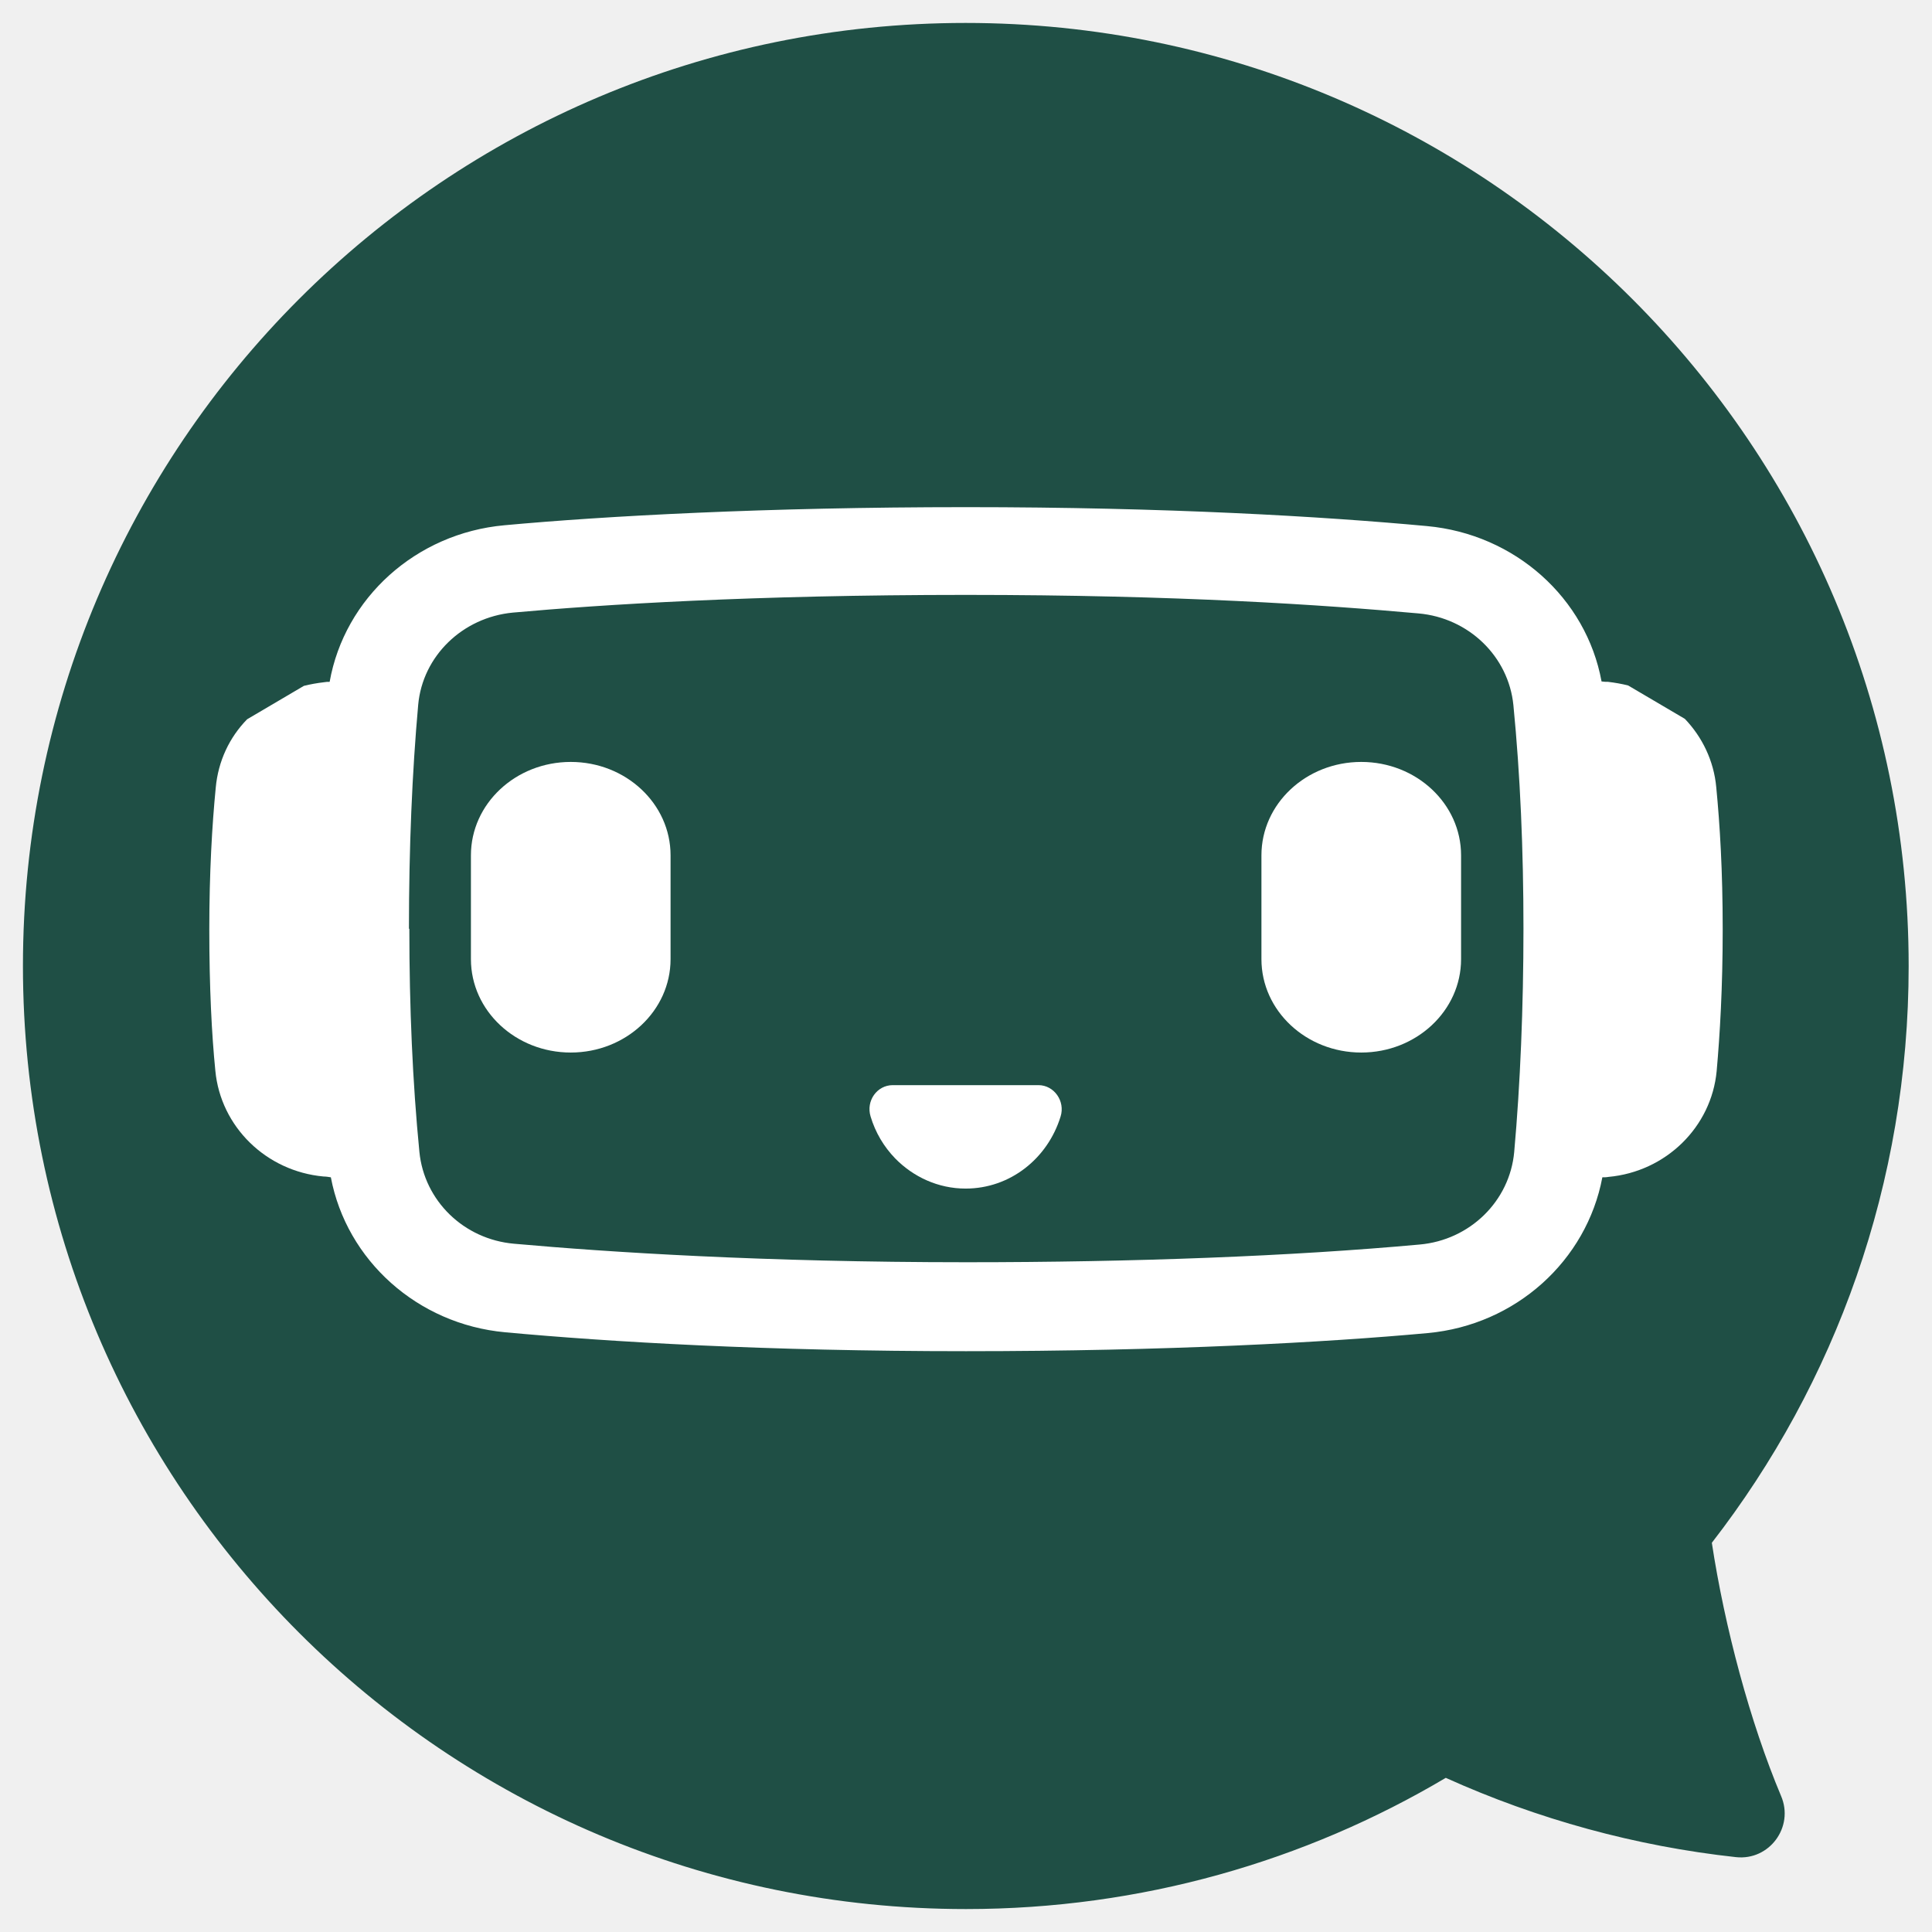
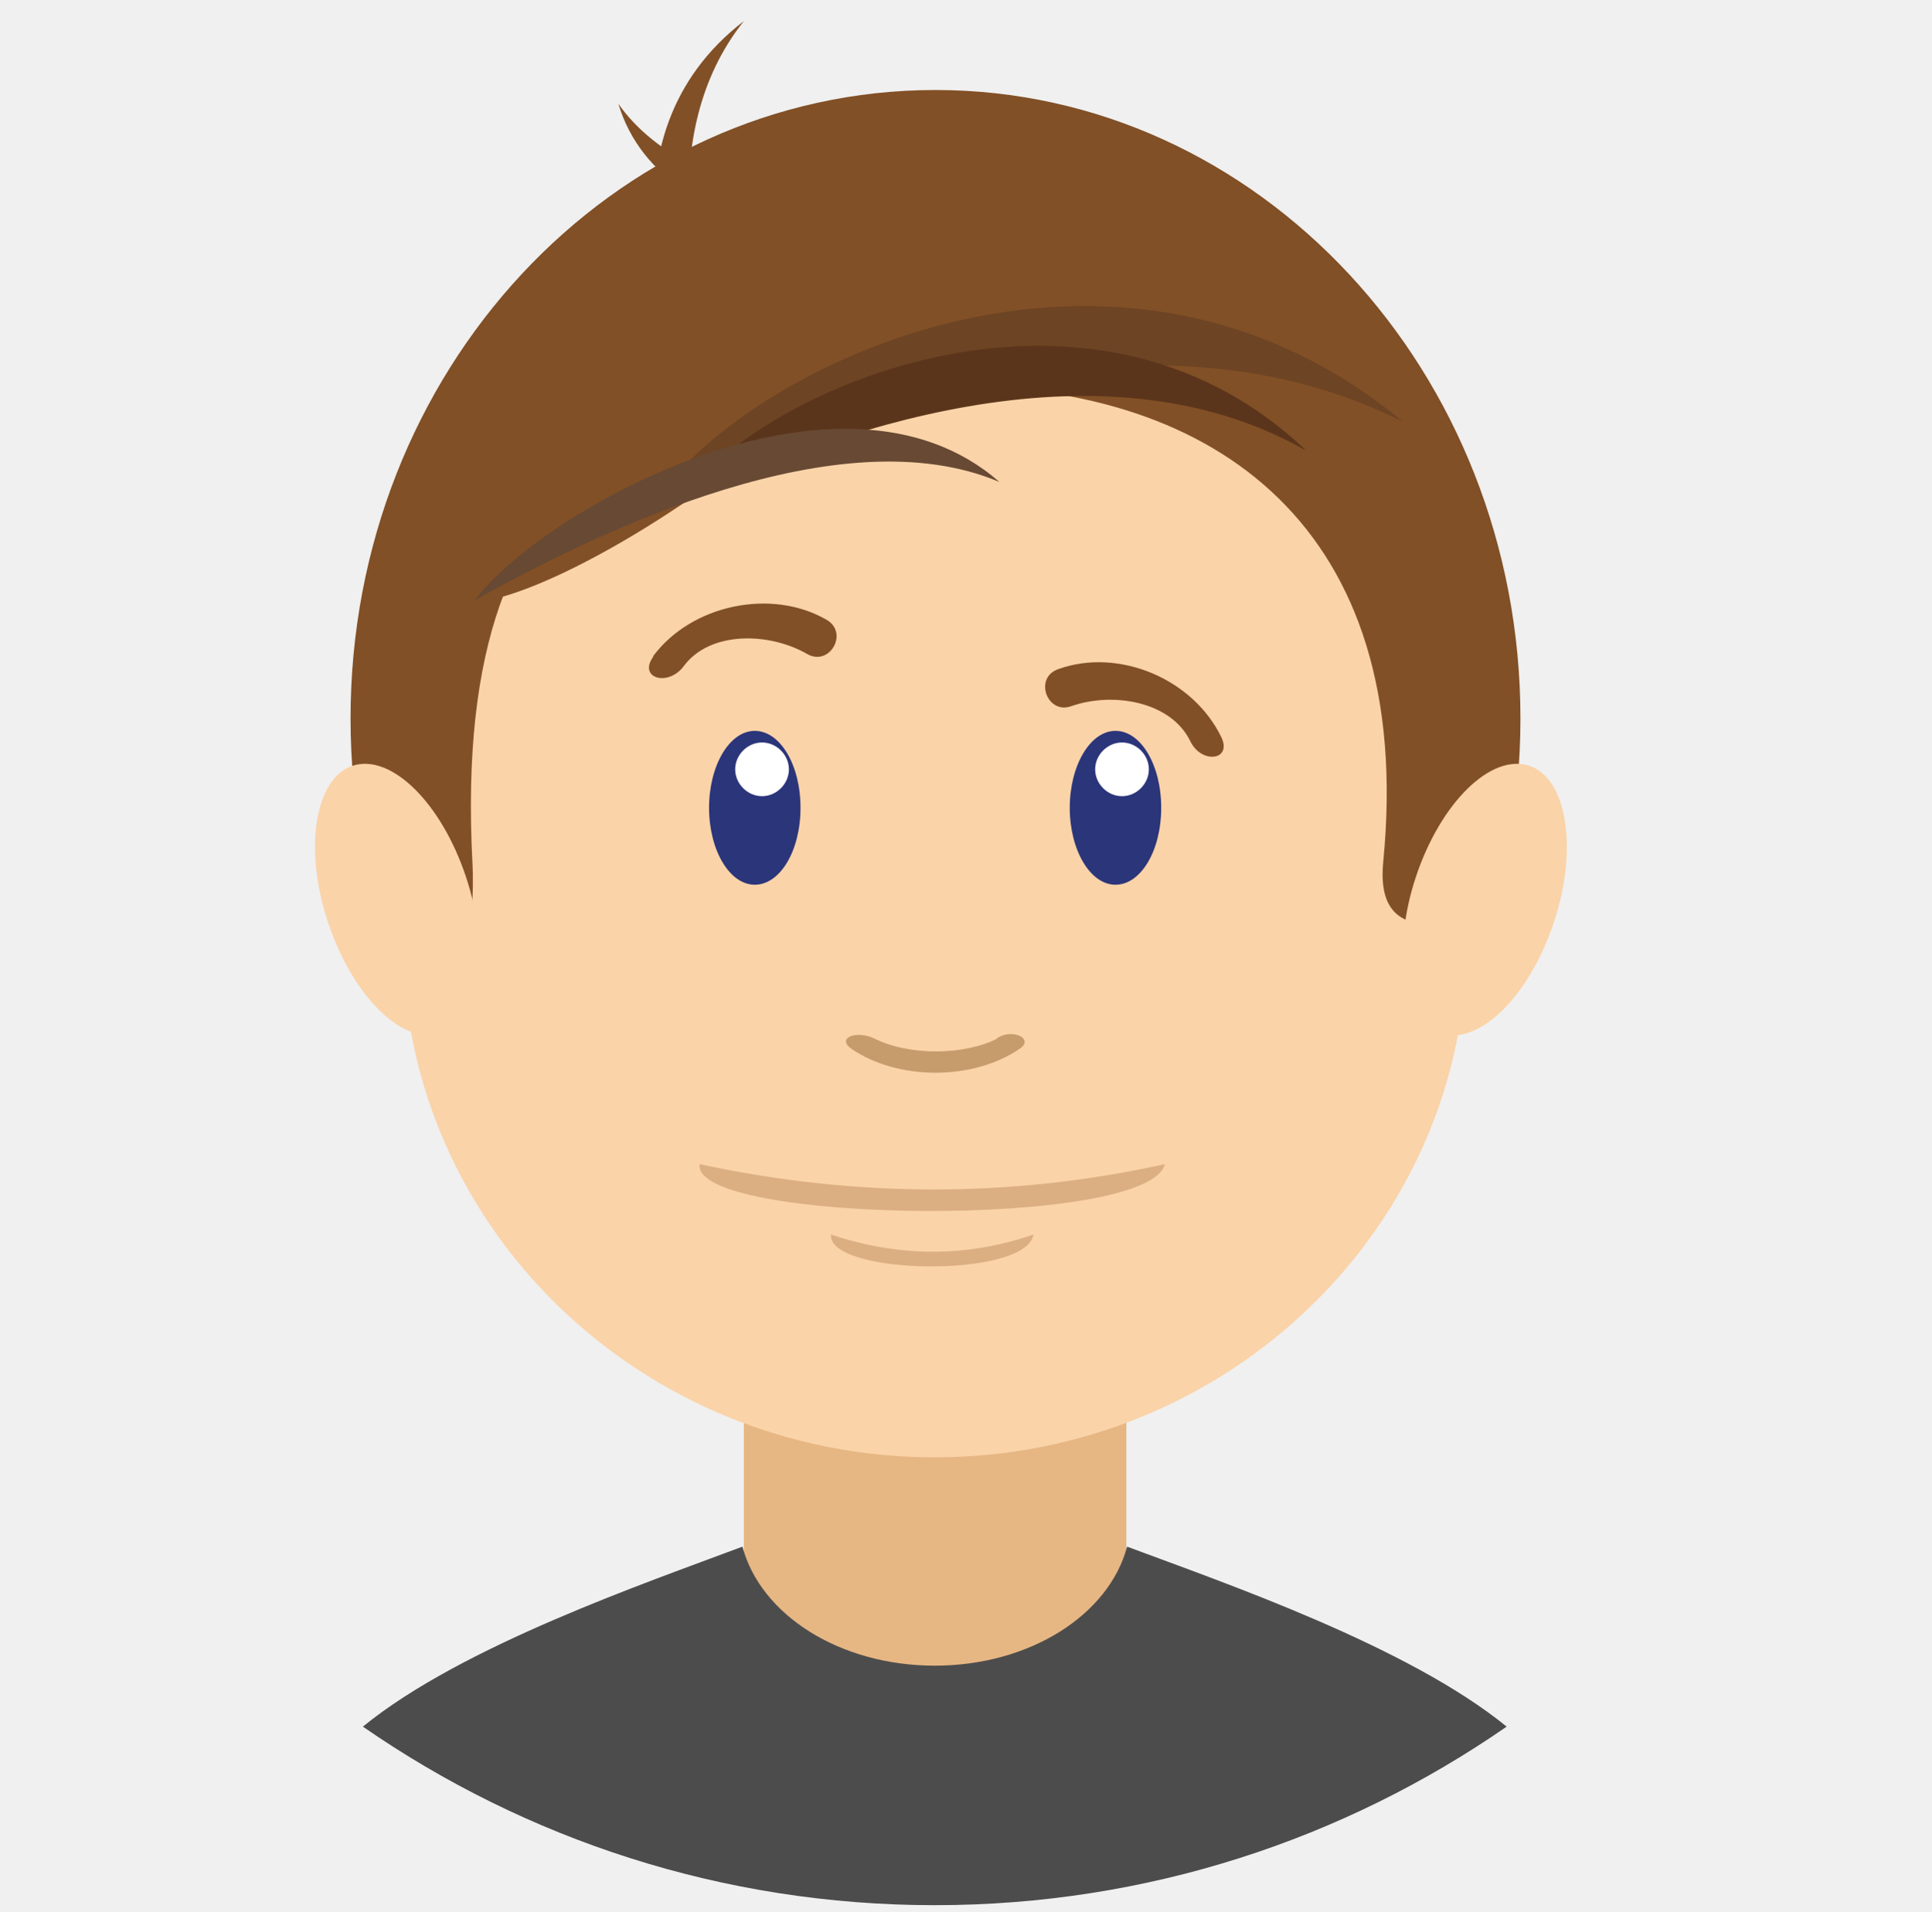
- <svg xmlns="http://www.w3.org/2000/svg" id="Ebene_1" data-name="Ebene 1" viewBox="0 0 48 48">
+ <svg xmlns="http://www.w3.org/2000/svg" id="Objects1" data-name="Objects" version="1.1" viewBox="0 0 266.1 263.4">
  <defs>
    <style>
-       .cls-1 {
-         fill: #1f4f45;
+       .st0 {
+         fill: #c79c6d;
      }

-       .cls-2 {
+       .st1 {
        fill: #fff;
+       }
+ 
+       .st1, .st2, .st3, .st4, .st5, .st6, .st7, .st8, .st9 {
+         fill-rule: evenodd;
+       }
+ 
+       .st2 {
+         fill: #4c4c4c;
+       }
+ 
+       .st3 {
+         fill: #dbaf81;
+       }
+ 
+       .st10, .st5 {
+         fill: #825026;
+       }
+ 
+       .st4 {
+         fill: #5b351b;
+       }
+ 
+       .st11 {
+         fill: #e6b683;
+       }
+ 
+       .st6 {
+         fill: #684933;
+       }
+ 
+       .st7 {
+         fill: #fad3a8;
+       }
+ 
+       .st8 {
+         fill: #2b357a;
+       }
+ 
+       .st9 {
+         fill: #6d4424;
      }
    </style>
  </defs>
-   <path class="cls-1" d="M.57,24c0,12.94,10.49,23.43,23.43,23.43,4.35,0,8.43-1.19,11.92-3.26,2.28,1.03,4.73,1.7,7.21,1.97.83.09,1.45-.75,1.12-1.52-.77-1.83-1.4-4.19-1.72-6.29,3.07-3.96,4.89-8.93,4.89-14.33,0-12.94-10.49-23.43-23.43-23.43S.57,11.06.57,24Z" />
+   <rect class="st11" x="102.5" y="152.1" width="52.7" height="94.9" />
+   <path class="st5" d="M128.9,12.4c44.5,0,80.6,38.8,80.6,86.6s-36.1,86.6-80.6,86.6-80.6-38.8-80.6-86.6S84.3,12.4,128.9,12.4Z" />
+   <path class="st7" d="M131.6,53.2c35.6,0,63.5,19.3,59,65.5-1.3,13.2,11.5,6.2,11.5,11,0,39.2-32.8,71.1-73.3,71.1s-73.3-31.8-73.3-71.1c8.6,12.6,10-3.4,9.6-10.7-3.2-60.2,29.1-65.7,66.4-65.7Z" />
  <g>
-     <path class="cls-2" d="M5.2,23.08c0,1.46.06,2.62.15,3.52.13,1.39,1.26,2.5,2.69,2.63.06,0,.12.01.18.02.39,2.06,2.15,3.65,4.33,3.85,2.6.24,6.46.47,11.45.47s8.97-.22,11.47-.45c2.19-.2,3.95-1.8,4.34-3.87.05,0,.1,0,.15-.01,1.43-.13,2.56-1.24,2.69-2.63.08-.9.15-2.06.15-3.52s-.07-2.6-.16-3.53c-.06-.66-.35-1.25-.78-1.7l-1.41-.83c-.16-.04-.33-.07-.5-.09-.05,0-.1,0-.16-.01-.38-2.07-2.15-3.66-4.34-3.86-2.59-.24-6.46-.47-11.45-.47s-8.97.22-11.47.45c-2.2.2-3.97,1.81-4.34,3.89-.05,0-.09,0-.14.01-.17.02-.34.05-.5.09l-1.41.83c-.44.45-.72,1.04-.78,1.7-.09.92-.16,2.1-.16,3.53ZM10.16,23.08c0-2.02.08-3.9.23-5.57.11-1.21,1.1-2.17,2.35-2.29,2.21-.2,5.97-.44,11.26-.44s8.9.25,11.24.46c1.25.11,2.24,1.07,2.36,2.28.17,1.73.25,3.6.25,5.55s-.08,3.88-.23,5.55c-.11,1.22-1.1,2.19-2.35,2.3-3.18.29-7.07.44-11.26.44-5.05,0-8.9-.25-11.24-.46-1.25-.11-2.23-1.07-2.35-2.28-.17-1.73-.25-3.6-.25-5.55Z" />
-     <path class="cls-2" d="M33.82,18.93h0c1.37,0,2.48,1.04,2.48,2.32v2.58c0,1.28-1.11,2.32-2.48,2.32h0c-1.37,0-2.48-1.04-2.48-2.32v-2.58c0-1.28,1.11-2.32,2.48-2.32Z" />
-     <path class="cls-2" d="M14.18,18.93h0c1.37,0,2.48,1.04,2.48,2.32v2.58c0,1.28-1.11,2.32-2.48,2.32h0c-1.37,0-2.48-1.04-2.48-2.32v-2.58c0-1.28,1.11-2.32,2.48-2.32Z" />
-     <path class="cls-2" d="M22.2,26.96h3.6c.39,0,.67.4.55.78-.32,1.04-1.25,1.79-2.36,1.79-.68,0-1.3-.29-1.75-.75-.28-.29-.49-.64-.61-1.04-.12-.39.16-.78.55-.78Z" />
+     <path class="st8" d="M104,100.7c3.5,0,6.3,4.7,6.3,10.6s-2.8,10.6-6.3,10.6-6.3-4.8-6.3-10.6,2.8-10.6,6.3-10.6Z" />
+     <path class="st1" d="M105,102.3c2,0,3.7,1.7,3.7,3.7s-1.7,3.7-3.7,3.7-3.7-1.7-3.7-3.7,1.7-3.7,3.7-3.7Z" />
  </g>
+   <g>
+     <path class="st8" d="M153.7,100.7c3.5,0,6.3,4.7,6.3,10.6s-2.8,10.6-6.3,10.6-6.3-4.8-6.3-10.6,2.8-10.6,6.3-10.6Z" />
+     <path class="st1" d="M154.6,102.3c2,0,3.7,1.7,3.7,3.7s-1.7,3.7-3.7,3.7-3.7-1.7-3.7-3.7,1.7-3.7,3.7-3.7Z" />
+   </g>
+   <g>
+     <path class="st7" d="M210.7,105.5c-5.3-1.7-12.2,5.1-15.6,15.3-3.4,10.2-1.8,19.9,3.4,21.6,5.3,1.7,12.2-5.1,15.6-15.3,3.4-10.2,1.8-19.9-3.4-21.6Z" />
+     <path class="st7" d="M48.6,105.5c5.3-1.7,12.2,5.1,15.6,15.3,3.4,10.2,1.8,19.9-3.4,21.6-5.3,1.7-12.2-5.1-15.6-15.3-3.4-10.2-1.8-19.9,3.4-21.6Z" />
+   </g>
+   <path class="st5" d="M78.4,48.8c-15.8,10-16.6,27.2-16.6,32.1s12.8.9,28.6-9.1c15.8-10,28.6-22.1,28.6-27.1s-24.8-6-40.6,4Z" />
+   <path class="st2" d="M207.6,237.9c-13.6-11.1-38.9-19.8-52.3-24.8-2.5,9.4-13.4,16.4-26.5,16.4s-24-7-26.5-16.4c-13.3,5-38.7,13.7-52.3,24.8,22.4,15.5,49.5,24.6,78.8,24.6s56.4-9.1,78.8-24.6Z" />
+   <path class="st10" d="M168.3,101.6c1.5,3.2-2.8,3.7-4.3.5-2.7-5.5-10.7-6.8-16.4-4.8-3.3,1.2-5.2-3.9-1.8-5.1,8.3-3,18.6,1.3,22.5,9.4Z" />
+   <path class="st0" d="M137.3,143.1c2.1-1.5,5.3,0,3.2,1.4-6.4,4.4-16.8,4.4-23.2,0-2.1-1.5.7-2.6,3.2-1.4,4.8,2.4,12.4,2.3,16.9,0Z" />
+   <path class="st9" d="M89,71.3c9.2-18.3,62.8-47.6,104.3-13.2-37.6-18.8-81.7,1-104.3,13.2Z" />
+   <path class="st10" d="M90,90.5c-2.1,2.9,2,4.2,4.2,1.3,3.6-4.9,11.8-4.7,17-1.7,3.1,1.8,5.8-2.9,2.7-4.7-7.6-4.4-18.6-2.1-23.9,5Z" />
+   <g>
+     <path class="st3" d="M160.5,160.4c-2.2,9-65.3,8.2-64.1,0,21.4,4.6,42.8,4.7,64.1,0Z" />
+     <path class="st3" d="M142.4,170.1c-1,6.1-28.4,5.6-27.9,0,9.3,3.1,18.6,3.2,27.9,0Z" />
+   </g>
+   <path class="st5" d="M99.9,53.2c-8.3-6.2-18.1-34.4,2.6-50.3-12.6,15.8-6.7,38.5-2.6,50.3Z" />
+   <path class="st5" d="M137,29.5c-10.8,5.2-45.4,6-51.8-15.2,10.2,14.5,37.2,15.5,51.8,15.2Z" />
+   <path class="st4" d="M93.9,69.1c9.2-14.5,55.4-36.2,86.1-7-29-16.5-66.6-2.1-86.1,7Z" />
+   <path class="st6" d="M65.4,82.7c9.4-12.5,50.5-35.4,72.3-16.3-22-9.3-55,6.7-72.3,16.3Z" />
</svg>
